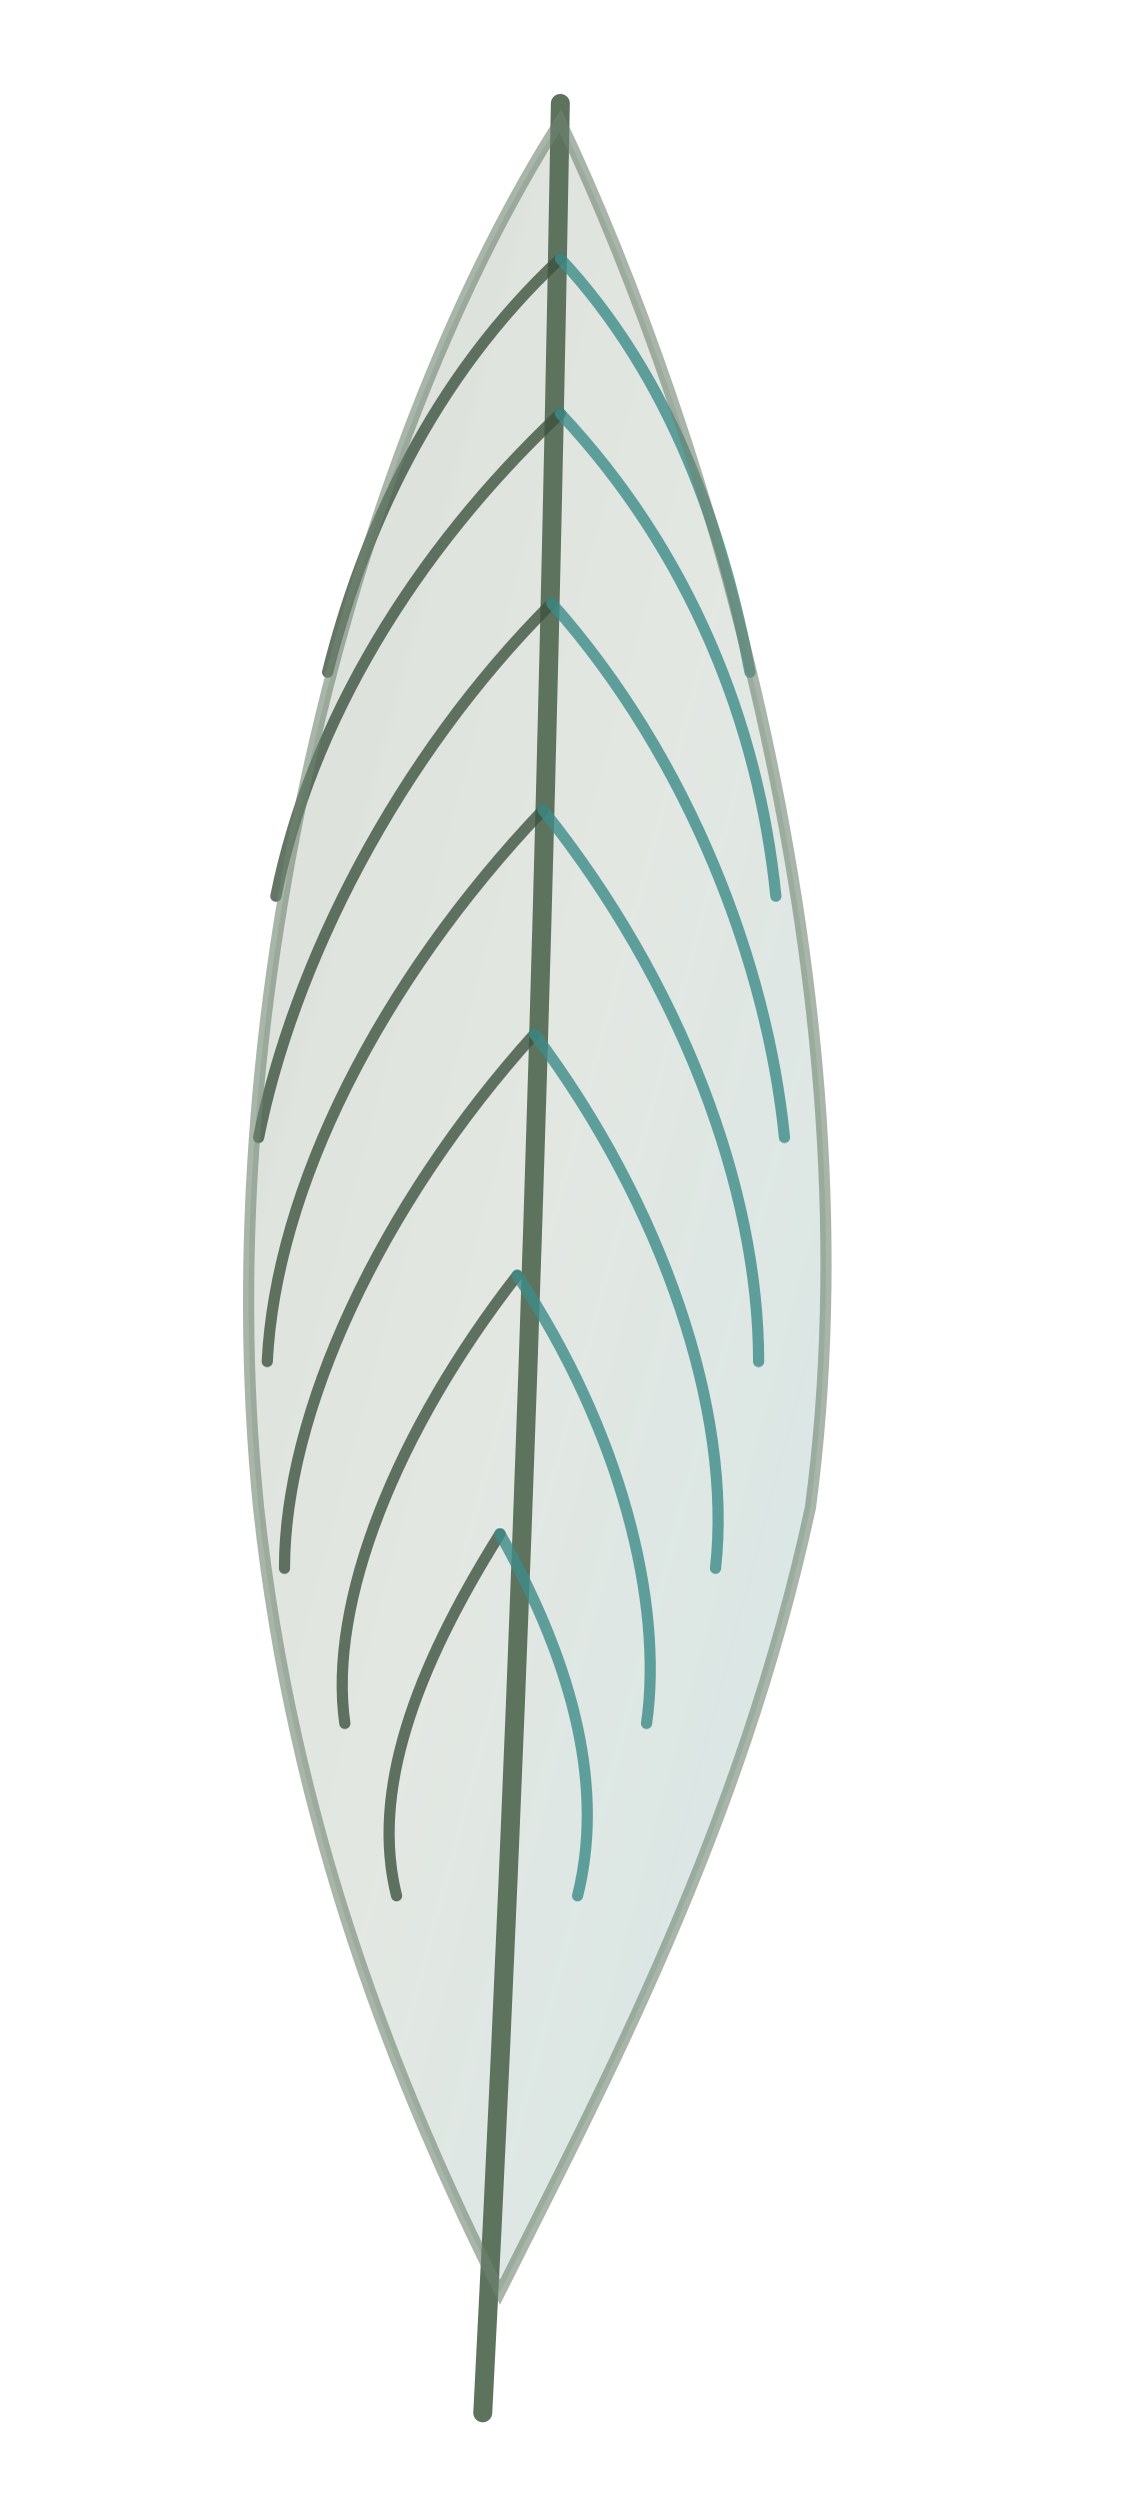
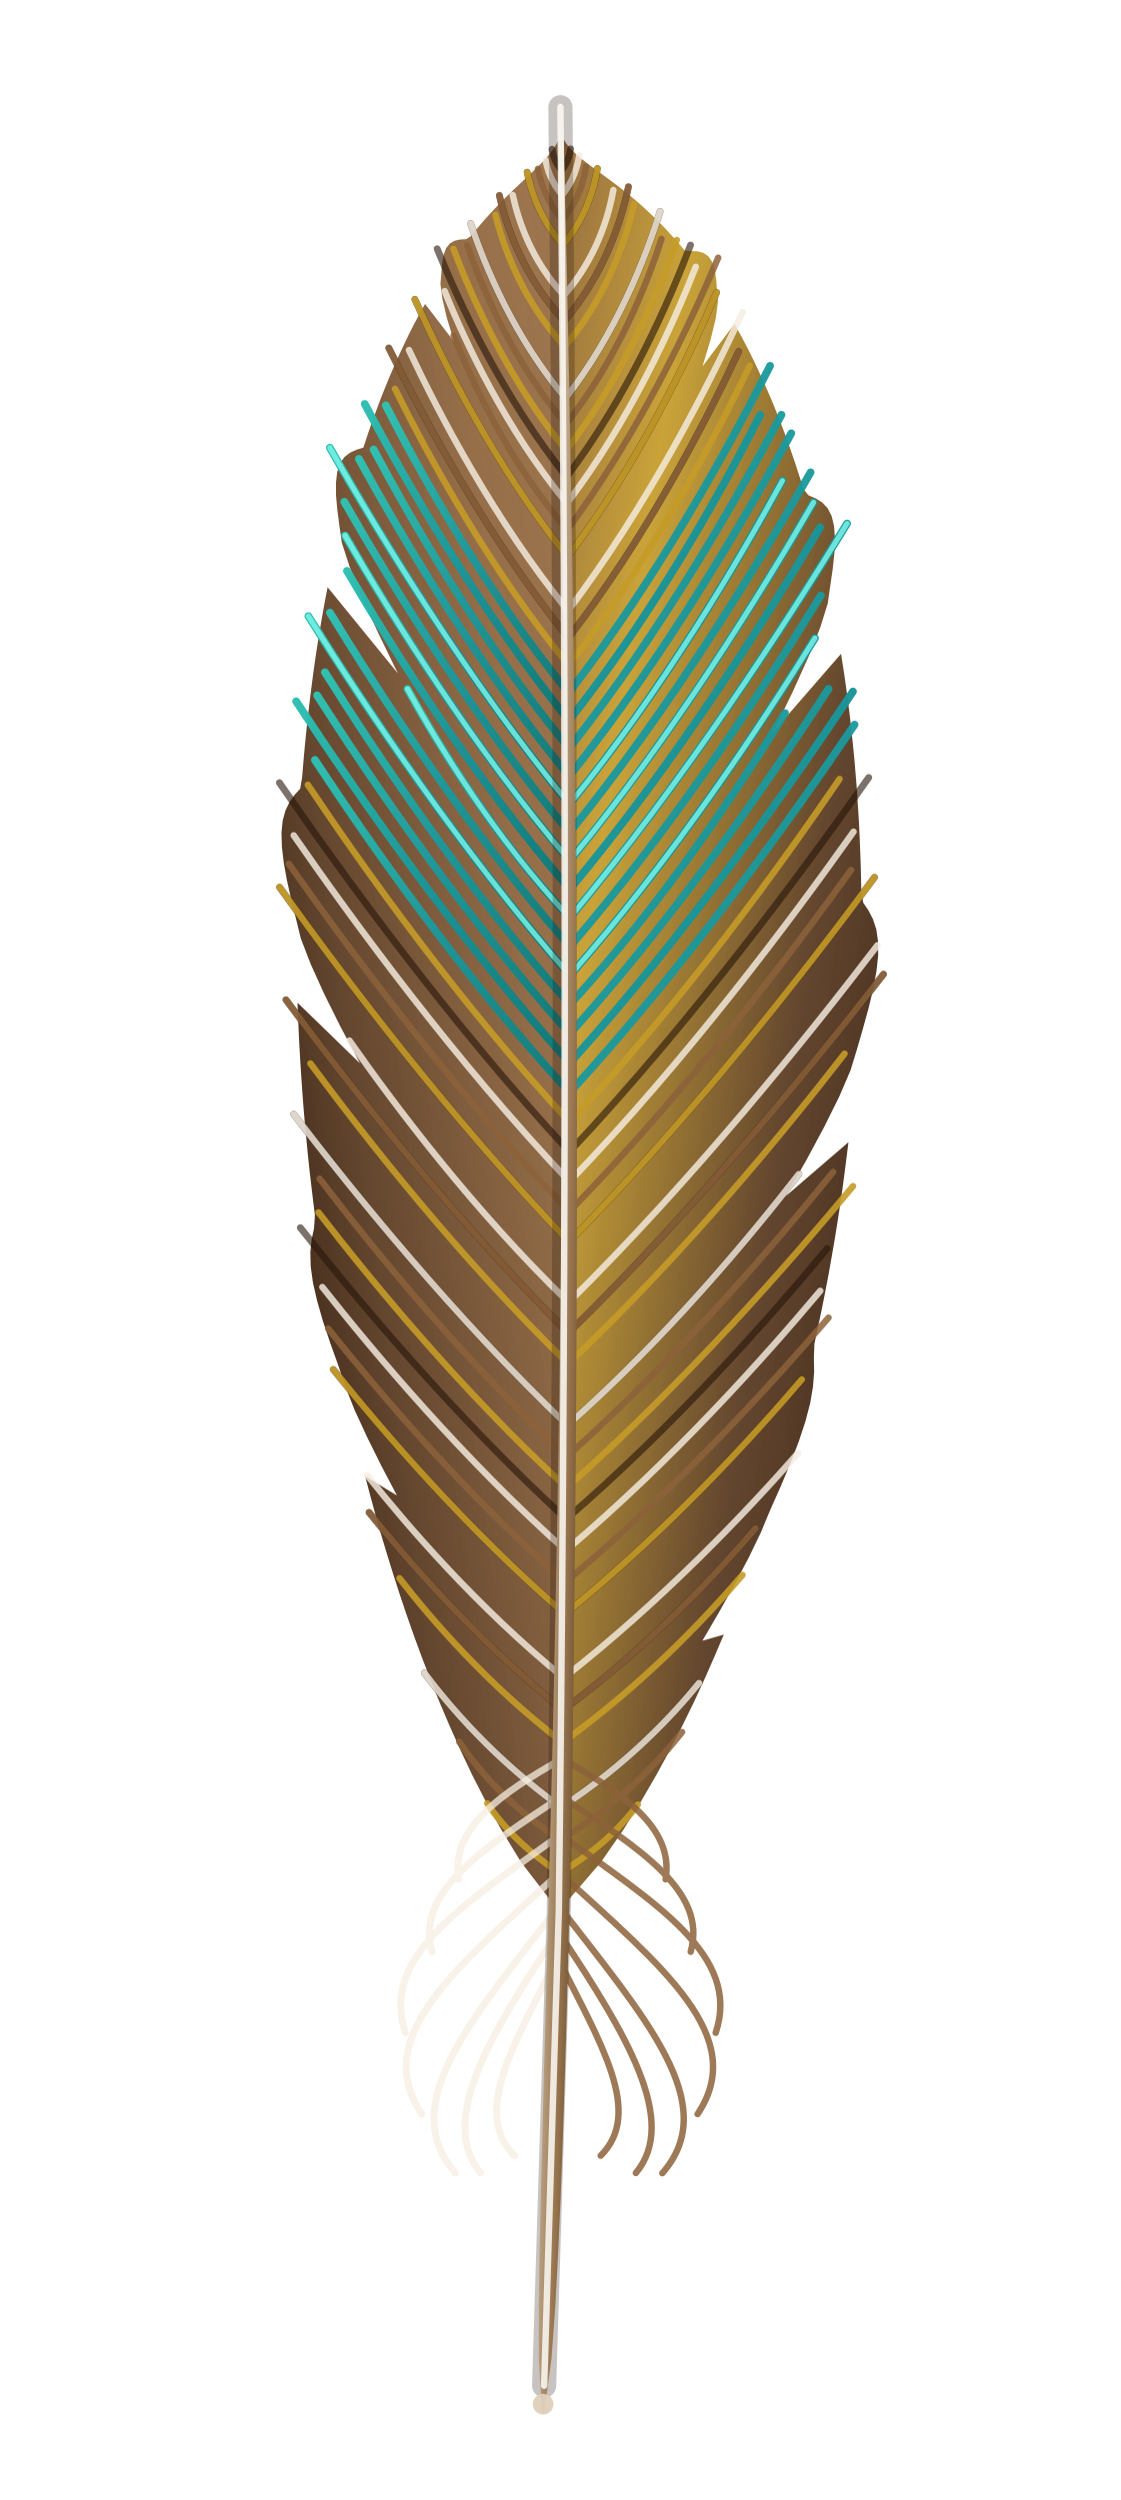
<svg xmlns="http://www.w3.org/2000/svg" viewBox="0 0 130 290" width="130" height="290" fill="none">
  <defs>
-     <linearGradient id="featherGrad2" x1="0%" y1="0%" x2="100%" y2="100%">
-       <stop offset="0%" stop-color="#6e846f" stop-opacity="0.85" />
-       <stop offset="50%" stop-color="#8a9a86" stop-opacity="0.75" />
-       <stop offset="100%" stop-color="#3d8c88" stop-opacity="0.65" />
+     <linearGradient id="grizzlyVaneGradLeft" x1="0%" y1="0%" x2="100%" y2="85%">
+       <stop offset="0%" stop-color="#8c6239" stop-opacity="0.95" />
+       <stop offset="28%" stop-color="#c59b27" stop-opacity="0.92" />
+       <stop offset="68%" stop-color="#5c3d24" stop-opacity="0.95" />
+       <stop offset="100%" stop-color="#362013" stop-opacity="0.98" />
+     </linearGradient>
+     <linearGradient id="grizzlyVaneGradRight" x1="100%" y1="0%" x2="0%" y2="85%">
+       <stop offset="0%" stop-color="#9a7147" stop-opacity="0.95" />
+       <stop offset="30%" stop-color="#8c6239" stop-opacity="0.92" />
+       <stop offset="70%" stop-color="#5c3d24" stop-opacity="0.95" />
+       <stop offset="100%" stop-color="#2a170a" stop-opacity="0.98" />
+     </linearGradient>
+     <linearGradient id="turquoiseAccentGrad" x1="0%" y1="0%" x2="100%" y2="100%">
+       <stop offset="0%" stop-color="#2ec4b6" />
+       <stop offset="50%" stop-color="#1a999d" />
+       <stop offset="100%" stop-color="#0e7c7b" />
+     </linearGradient>
+     <linearGradient id="grizzlyRachisGrad" x1="0%" y1="0%" x2="100%" y2="100%">
+       <stop offset="0%" stop-color="#f5ede0" />
+       <stop offset="25%" stop-color="#dfd0ba" />
+       <stop offset="65%" stop-color="#9a7852" />
+       <stop offset="90%" stop-color="#694b2a" />
+       <stop offset="100%" stop-color="#3b2612" />
    </linearGradient>
  </defs>
-   <path d="M65 14 C42 50 24 115 30 175 C34 212 46 242 58 266 C70 242 86 212 94 175 C102 115 82 50 65 14 Z" fill="url(#featherGrad2)" opacity="0.32" />
-   <path d="M65 12 C64 68 62 165 56 280" stroke="#5d735e" stroke-width="2.2" stroke-linecap="round" />
-   <g stroke="#3d523e" stroke-width="1.3" stroke-linecap="round" opacity="0.8">
-     <path d="M65 30 C50 44 42 62 38 78" />
-     <path d="M65 48 C48 64 36 84 32 104" />
-     <path d="M64 70 C46 88 34 112 30 132" />
-     <path d="M63 94 C44 114 32 138 31 158" />
-     <path d="M62 120 C44 140 33 164 33 182" />
-     <path d="M60 148 C46 166 38 186 40 200" />
-     <path d="M58 178 C48 194 43 208 46 220" />
-   </g>
-   <g stroke="#3d8c88" stroke-width="1.3" stroke-linecap="round" opacity="0.8">
-     <path d="M65 30 C78 44 84 62 87 78" />
-     <path d="M65 48 C80 64 88 84 90 104" />
-     <path d="M64 70 C80 88 89 112 91 132" />
-     <path d="M63 94 C79 114 88 138 88 158" />
-     <path d="M62 120 C77 140 85 164 83 182" />
-     <path d="M60 148 C72 166 77 186 75 200" />
-     <path d="M58 178 C67 194 70 208 67 220" />
-   </g>
-   <path d="M65 14 C42 50 24 115 30 175 C34 212 46 242 58 266 C70 242 86 212 94 175 C102 115 82 50 65 14 Z" stroke="#6e846f" stroke-width="1.3" opacity="0.6" />
+   <path d="M 65.07 15.30 L 65.00 12.00 L 65.02 13.11 L 65.05 14.22 L 65.07 15.33 L 65.29 15.98 L 65.57 16.48 L 65.89 16.91 L 66.23 17.30 L 66.58 17.66 L 66.96 18.01 L 67.34 18.34 L 67.74 18.65 L 68.14 18.97 L 68.56 19.28 L 68.98 19.59 L 69.40 19.90 L 69.84 20.22 L 70.27 20.54 L 70.71 20.86 L 71.16 21.19 L 71.61 21.54 L 72.06 21.88 L 72.51 22.24 L 72.97 22.61 L 73.43 22.99 L 73.89 23.38 L 74.35 23.79 L 74.81 24.20 L 75.27 24.63 L 75.73 25.07 L 76.20 25.52 L 76.66 25.99 L 77.12 26.46 L 77.58 26.96 L 78.05 27.47 L 78.51 27.99 L 78.97 28.52 L 79.43 29.07 L 80.16 29.13 L 80.91 29.16 L 81.59 29.34 L 82.17 29.74 L 82.61 30.39 L 82.91 31.31 L 83.08 32.45 L 83.17 33.76 L 83.28 35.03 L 83.03 36.93 L 82.42 39.45 L 81.49 42.51 L 85.20 37.59 L 85.62 38.35 L 86.05 39.12 L 86.46 39.92 L 86.88 40.72 L 87.29 41.55 L 87.69 42.38 L 88.09 43.24 L 88.49 44.11 L 88.88 44.99 L 89.27 45.89 L 89.66 46.80 L 90.03 47.73 L 90.41 48.68 L 90.78 49.64 L 91.14 50.61 L 91.50 51.60 L 91.85 52.61 L 92.20 53.63 L 92.54 54.67 L 92.88 55.72 L 93.21 56.78 L 93.79 57.48 L 94.62 57.83 L 95.37 58.30 L 96.00 58.97 L 96.47 59.88 L 96.75 61.05 L 96.86 62.50 L 96.79 64.18 L 96.59 66.06 L 96.30 68.05 L 96.02 70.02 L 95.15 72.82 L 93.75 76.30 L 91.92 80.36 L 89.69 84.93 L 97.56 75.87 L 97.77 77.19 L 97.97 78.52 L 98.16 79.86 L 98.34 81.23 L 98.52 82.60 L 98.68 83.99 L 98.83 85.40 L 98.98 86.82 L 99.12 88.25 L 99.24 89.70 L 99.36 91.17 L 99.46 92.64 L 99.56 94.14 L 99.65 95.64 L 99.72 97.17 L 99.78 98.70 L 99.84 100.25 L 99.88 101.82 L 99.91 103.40 L 100.13 104.75 L 100.74 105.65 L 101.26 106.66 L 101.65 107.84 L 101.85 109.23 L 101.87 110.85 L 101.67 112.70 L 101.29 114.77 L 100.75 117.01 L 100.10 119.37 L 99.41 121.76 L 98.66 124.21 L 97.34 127.28 L 95.60 130.79 L 93.52 134.66 L 91.13 138.82 L 98.42 132.55 L 98.19 134.40 L 97.95 136.27 L 97.70 138.16 L 97.42 140.06 L 97.12 141.99 L 96.81 143.92 L 96.47 145.88 L 96.12 147.86 L 95.74 149.85 L 95.34 151.86 L 94.91 153.89 L 94.47 155.94 L 94.41 157.61 L 94.44 159.18 L 94.31 160.91 L 93.98 162.84 L 93.42 164.98 L 92.64 167.33 L 91.67 169.86 L 90.55 172.52 L 89.33 175.26 L 88.24 177.88 L 86.86 180.74 L 85.23 183.83 L 83.42 187.07 L 81.48 190.40 L 83.96 189.69 L 82.89 192.21 L 81.75 194.80 L 80.53 197.45 L 79.20 200.17 L 77.76 202.99 L 76.17 205.92 L 74.38 209.01 L 72.31 212.34 L 69.72 216.08 L 64.82 221.79 L 64.82 221.79 L 64.82 221.79 L 64.85 220.28 L 64.89 218.78 L 64.92 217.28 L 64.96 215.78 L 64.99 214.28 L 65.03 212.79 L 65.06 211.30 L 65.09 209.81 L 65.12 208.32 L 65.15 206.84 L 65.19 205.35 L 65.22 203.87 L 65.24 202.40 L 65.27 200.92 L 65.30 199.45 L 65.33 197.98 L 65.36 196.51 L 65.38 195.05 L 65.41 193.58 L 65.44 192.12 L 65.46 190.66 L 65.49 189.21 L 65.51 187.76 L 65.53 186.30 L 65.56 184.86 L 65.58 183.41 L 65.60 181.97 L 65.62 180.52 L 65.64 179.09 L 65.66 177.65 L 65.68 176.21 L 65.70 174.78 L 65.72 173.35 L 65.74 171.93 L 65.76 170.50 L 65.78 169.08 L 65.79 167.66 L 65.81 166.24 L 65.83 164.83 L 65.84 163.42 L 65.86 162.01 L 65.87 160.60 L 65.89 159.19 L 65.90 157.79 L 65.91 156.39 L 65.93 154.99 L 65.94 153.60 L 65.95 152.20 L 65.96 150.81 L 65.97 149.43 L 65.98 148.04 L 65.99 146.66 L 66.00 145.28 L 66.01 143.90 L 66.02 142.52 L 66.03 141.15 L 66.03 139.78 L 66.04 138.41 L 66.05 137.04 L 66.06 135.68 L 66.06 134.32 L 66.07 132.96 L 66.07 131.60 L 66.08 130.25 L 66.08 128.90 L 66.08 127.55 L 66.09 126.20 L 66.09 124.86 L 66.09 123.52 L 66.10 122.18 L 66.10 120.84 L 66.10 119.51 L 66.10 118.18 L 66.10 116.85 L 66.10 115.52 L 66.10 114.20 L 66.10 112.88 L 66.10 111.56 L 66.10 110.24 L 66.10 108.93 L 66.10 107.62 L 66.09 106.31 L 66.09 105.00 L 66.09 103.70 L 66.08 102.39 L 66.08 101.10 L 66.08 99.80 L 66.07 98.50 L 66.07 97.21 L 66.06 95.92 L 66.06 94.64 L 66.05 93.35 L 66.04 92.07 L 66.04 90.79 L 66.03 89.52 L 66.02 88.24 L 66.02 86.97 L 66.01 85.70 L 66.00 84.43 L 65.99 83.17 L 65.98 81.91 L 65.97 80.65 L 65.96 79.39 L 65.95 78.14 L 65.94 76.89 L 65.93 75.64 L 65.92 74.39 L 65.91 73.15 L 65.90 71.91 L 65.89 70.67 L 65.88 69.43 L 65.87 68.20 L 65.85 66.97 L 65.84 65.74 L 65.83 64.51 L 65.81 63.29 L 65.80 62.07 L 65.79 60.85 L 65.77 59.64 L 65.76 58.42 L 65.74 57.21 L 65.73 56.00 L 65.71 54.80 L 65.70 53.59 L 65.68 52.39 L 65.67 51.20 L 65.65 50.00 L 65.64 48.81 L 65.62 47.62 L 65.60 46.43 L 65.58 45.24 L 65.57 44.06 L 65.55 42.88 L 65.53 41.70 L 65.51 40.53 L 65.50 39.36 L 65.48 38.19 L 65.46 37.02 L 65.44 35.86 L 65.42 34.69 L 65.40 33.54 L 65.38 32.38 L 65.36 31.22 L 65.34 30.07 L 65.32 28.92 L 65.30 27.78 L 65.28 26.63 L 65.26 25.49 L 65.24 24.35 L 65.22 23.22 L 65.20 22.08 L 65.18 20.95 L 65.16 19.82 L 65.13 18.70 L 65.11 17.58 L 65.09 16.46 L 65.07 15.34 L 65.05 14.22 L 65.02 13.11 L 65.00 12.00 Z" fill="url(#grizzlyVaneGradLeft)" />
+   <path d="M 65.07 15.30 L 65.00 12.00 L 65.02 13.11 L 65.05 14.22 L 65.06 15.33 L 64.88 16.01 L 64.64 16.55 L 64.36 17.03 L 64.05 17.48 L 63.73 17.89 L 63.39 18.29 L 63.04 18.67 L 62.68 19.05 L 62.31 19.42 L 61.93 19.78 L 61.55 20.15 L 61.16 20.52 L 60.77 20.89 L 60.37 21.26 L 59.97 21.65 L 59.56 22.03 L 59.15 22.43 L 58.74 22.83 L 58.33 23.24 L 57.92 23.66 L 57.50 24.10 L 57.09 24.54 L 56.67 24.99 L 56.25 25.45 L 55.84 25.93 L 55.42 26.42 L 55.00 26.91 L 54.59 27.43 L 54.06 27.75 L 53.37 27.79 L 52.73 27.93 L 52.18 28.25 L 51.75 28.80 L 51.45 29.60 L 51.28 30.61 L 51.19 31.79 L 51.09 32.94 L 51.31 34.65 L 51.84 36.91 L 52.67 39.65 L 49.31 35.27 L 48.92 35.97 L 48.53 36.68 L 48.14 37.41 L 47.76 38.15 L 47.38 38.91 L 47.01 39.68 L 46.64 40.46 L 46.27 41.26 L 45.90 42.07 L 45.54 42.90 L 45.18 43.74 L 44.83 44.60 L 44.48 45.46 L 44.13 46.35 L 43.79 47.25 L 43.46 48.16 L 43.12 49.08 L 42.79 50.02 L 42.47 50.98 L 42.15 51.94 L 41.35 52.19 L 40.61 52.53 L 39.96 53.03 L 39.45 53.76 L 39.12 54.75 L 38.97 56.02 L 38.98 57.53 L 39.14 59.25 L 39.38 61.09 L 39.65 62.97 L 40.55 65.76 L 41.98 69.28 L 43.86 73.43 L 46.15 78.14 L 38.00 68.14 L 37.77 69.33 L 37.55 70.54 L 37.33 71.76 L 37.12 72.99 L 36.92 74.23 L 36.72 75.49 L 36.53 76.77 L 36.35 78.05 L 36.18 79.35 L 36.01 80.67 L 35.85 82.00 L 35.69 83.34 L 35.55 84.69 L 35.41 86.06 L 35.28 87.45 L 35.16 88.84 L 35.04 90.25 L 34.82 91.53 L 34.16 92.25 L 33.58 93.08 L 33.11 94.06 L 32.79 95.24 L 32.65 96.64 L 32.70 98.29 L 32.92 100.15 L 33.29 102.19 L 33.78 104.38 L 34.34 106.64 L 34.89 108.89 L 36.02 111.83 L 37.58 115.29 L 39.51 119.17 L 41.76 123.40 L 34.51 116.36 L 34.57 118.03 L 34.65 119.70 L 34.73 121.40 L 34.83 123.11 L 34.94 124.83 L 35.06 126.57 L 35.19 128.32 L 35.34 130.09 L 35.51 131.87 L 35.68 133.68 L 35.87 135.49 L 36.08 137.32 L 36.30 139.17 L 36.53 141.04 L 36.43 142.53 L 36.15 143.83 L 36.00 145.28 L 36.04 146.94 L 36.30 148.84 L 36.79 150.97 L 37.46 153.32 L 38.30 155.82 L 39.23 158.42 L 40.05 160.89 L 41.15 163.66 L 42.57 166.74 L 44.21 170.05 L 46.04 173.54 L 42.36 171.32 L 42.94 173.53 L 43.55 175.76 L 44.19 178.02 L 44.88 180.31 L 45.60 182.64 L 46.36 185.00 L 47.17 187.41 L 48.03 189.86 L 48.95 192.36 L 49.94 194.92 L 50.99 197.55 L 52.14 200.25 L 53.39 203.05 L 54.77 205.97 L 56.34 209.04 L 58.16 212.35 L 60.44 216.09 L 64.82 221.79 L 64.82 221.79 L 64.82 221.79 L 64.85 220.28 L 64.89 218.78 L 64.92 217.28 L 64.96 215.78 L 64.99 214.28 L 65.03 212.79 L 65.06 211.30 L 65.09 209.81 L 65.12 208.32 L 65.15 206.84 L 65.19 205.35 L 65.22 203.87 L 65.24 202.40 L 65.27 200.92 L 65.30 199.45 L 65.33 197.98 L 65.36 196.51 L 65.38 195.05 L 65.41 193.58 L 65.44 192.12 L 65.46 190.66 L 65.49 189.21 L 65.51 187.76 L 65.53 186.30 L 65.56 184.86 L 65.58 183.41 L 65.60 181.97 L 65.62 180.52 L 65.64 179.09 L 65.66 177.65 L 65.68 176.21 L 65.70 174.78 L 65.72 173.35 L 65.74 171.93 L 65.76 170.50 L 65.78 169.08 L 65.79 167.66 L 65.81 166.24 L 65.83 164.83 L 65.84 163.42 L 65.86 162.01 L 65.87 160.60 L 65.89 159.19 L 65.90 157.79 L 65.91 156.39 L 65.93 154.99 L 65.94 153.60 L 65.95 152.20 L 65.96 150.81 L 65.97 149.43 L 65.98 148.04 L 65.99 146.66 L 66.00 145.28 L 66.01 143.90 L 66.02 142.52 L 66.03 141.15 L 66.03 139.78 L 66.04 138.41 L 66.05 137.04 L 66.06 135.68 L 66.06 134.32 L 66.07 132.96 L 66.07 131.60 L 66.08 130.25 L 66.08 128.90 L 66.08 127.55 L 66.09 126.20 L 66.09 124.86 L 66.09 123.52 L 66.10 122.18 L 66.10 120.84 L 66.10 119.51 L 66.10 118.18 L 66.10 116.85 L 66.10 115.52 L 66.10 114.20 L 66.10 112.88 L 66.10 111.56 L 66.10 110.24 L 66.10 108.93 L 66.10 107.62 L 66.09 106.31 L 66.09 105.00 L 66.09 103.70 L 66.08 102.39 L 66.08 101.10 L 66.08 99.80 L 66.07 98.50 L 66.07 97.21 L 66.06 95.92 L 66.06 94.64 L 66.05 93.35 L 66.04 92.07 L 66.04 90.79 L 66.03 89.52 L 66.02 88.24 L 66.02 86.97 L 66.01 85.70 L 66.00 84.43 L 65.99 83.17 L 65.98 81.91 L 65.97 80.65 L 65.96 79.39 L 65.95 78.14 L 65.94 76.89 L 65.93 75.64 L 65.92 74.39 L 65.91 73.15 L 65.90 71.91 L 65.89 70.67 L 65.88 69.43 L 65.87 68.20 L 65.85 66.97 L 65.84 65.74 L 65.83 64.51 L 65.81 63.29 L 65.80 62.07 L 65.79 60.85 L 65.77 59.64 L 65.76 58.42 L 65.74 57.21 L 65.73 56.00 L 65.71 54.80 L 65.70 53.59 L 65.68 52.39 L 65.67 51.20 L 65.65 50.00 L 65.64 48.81 L 65.62 47.62 L 65.60 46.43 L 65.58 45.24 L 65.57 44.06 L 65.55 42.88 L 65.53 41.70 L 65.51 40.53 L 65.50 39.36 L 65.48 38.19 L 65.46 37.02 L 65.44 35.86 L 65.42 34.69 L 65.40 33.54 L 65.38 32.38 L 65.36 31.22 L 65.34 30.07 L 65.32 28.92 L 65.30 27.78 L 65.28 26.63 L 65.26 25.49 L 65.24 24.35 L 65.22 23.22 L 65.20 22.08 L 65.18 20.95 L 65.16 19.82 L 65.13 18.70 L 65.11 17.58 L 65.09 16.46 L 65.07 15.34 L 65.05 14.22 L 65.02 13.11 L 65.00 12.00 Z" fill="url(#grizzlyVaneGradRight)" />
+   <g stroke="#261408" stroke-width="0.8" stroke-linecap="round" opacity="0.6">
+     <path d="M 65.15 19.73 C 65.86 18.87, 66.11 17.89, 66.19 17.28" />
+     <path d="M 65.31 28.40 C 67.98 25.28, 68.94 21.75, 69.30 19.55" />
+     <path d="M 65.46 37.23 C 70.17 31.75, 72.09 25.54, 72.90 21.67" />
+     <path d="M 65.60 46.21 C 71.54 38.59, 74.88 29.93, 76.57 24.53" />
+     <path d="M 65.72 55.34 C 72.85 45.90, 77.56 35.15, 80.10 28.44" />
+     <path d="M 65.83 64.61 C 73.99 53.86, 79.86 41.60, 83.13 33.94" />
+     <path d="M 65.92 74.04 C 74.94 62.38, 81.80 49.09, 85.69 40.79" />
+     <path d="M 65.99 83.61 C 75.86 71.18, 83.69 57.01, 88.19 48.15" />
+     <path d="M 66.05 93.33 C 76.80 80.18, 85.64 65.16, 90.76 55.78" />
+     <path d="M 66.09 103.19 C 78.35 88.49, 88.92 71.70, 95.13 61.20" />
+     <path d="M 66.10 113.20 C 78.15 99.50, 88.47 83.84, 94.53 74.05" />
+     <path d="M 66.09 123.36 C 79.69 108.27, 91.78 91.03, 98.94 80.25" />
+     <path d="M 66.06 133.66 C 80.31 118.47, 93.14 101.09, 100.77 90.23" />
+     <path d="M 66.01 144.10 C 80.51 129.31, 93.63 112.39, 101.44 101.81" />
+     <path d="M 65.93 154.69 C 80.82 140.13, 94.40 123.47, 102.49 113.05" />
+     <path d="M 65.82 165.41 C 77.31 155.23, 87.00 143.55, 92.66 136.25" />
+     <path d="M 65.68 176.28 C 78.38 165.32, 89.44 152.75, 95.95 144.89" />
+     <path d="M 65.52 187.29 C 77.24 177.80, 87.19 166.90, 93.01 160.08" />
+     <path d="M 65.32 198.44 C 75.23 191.10, 83.11 182.65, 87.64 177.36" />
+     <path d="M 65.09 209.73 C 72.79 204.73, 78.14 198.94, 81.09 195.31" />
+     <path d="M 65.15 19.73 C 64.41 18.90, 64.14 17.94, 64.03 17.33" />
+     <path d="M 65.31 28.40 C 62.63 25.48, 61.58 22.10, 61.15 19.98" />
+     <path d="M 65.46 37.23 C 60.73 32.17, 58.76 26.34, 57.93 22.68" />
+     <path d="M 65.60 46.21 C 59.65 39.14, 56.30 31.02, 54.60 25.94" />
+     <path d="M 65.72 55.34 C 58.37 46.10, 53.41 35.50, 50.71 28.87" />
+     <path d="M 65.83 64.61 C 57.53 54.18, 51.49 42.21, 48.12 34.73" />
+     <path d="M 65.92 74.04 C 56.53 62.27, 49.26 48.80, 45.10 40.38" />
+     <path d="M 65.99 83.61 C 55.61 70.77, 47.18 56.07, 42.31 46.88" />
+     <path d="M 66.05 93.33 C 54.22 78.86, 44.16 62.30, 38.26 51.96" />
+     <path d="M 66.09 103.19 C 54.95 90.27, 45.66 75.49, 40.25 66.25" />
+     <path d="M 66.10 113.20 C 53.38 98.61, 42.30 81.93, 35.77 71.50" />
+     <path d="M 66.09 123.36 C 52.88 108.66, 41.24 91.87, 34.35 81.38" />
+     <path d="M 66.06 133.66 C 52.19 118.66, 39.78 101.53, 32.41 90.83" />
+     <path d="M 66.01 144.10 C 52.16 129.69, 39.78 113.24, 32.43 102.96" />
+     <path d="M 65.93 154.69 C 52.36 141.14, 40.31 125.68, 33.17 116.02" />
+     <path d="M 65.82 165.41 C 52.61 152.75, 40.96 138.32, 34.07 129.30" />
+     <path d="M 65.68 176.28 C 52.79 164.42, 41.50 150.91, 34.84 142.47" />
+     <path d="M 65.52 187.29 C 54.02 177.33, 44.33 165.99, 38.66 158.92" />
+     <path d="M 65.32 198.44 C 55.34 190.38, 47.39 181.22, 42.81 175.51" />
+     <path d="M 65.09 209.73 C 57.44 204.23, 52.14 198.02, 49.23 194.14" />
+   </g>
+   <g stroke="#f5ede0" stroke-width="0.75" stroke-linecap="round" opacity="0.82">
+     <path d="M 65.21 22.60 C 66.56 20.98, 67.03 19.15, 67.19 18.01" />
+     <path d="M 65.41 34.27 C 69.19 29.96, 70.60 25.09, 71.15 22.05" />
+     <path d="M 65.60 46.21 C 71.54 38.59, 74.88 29.93, 76.57 24.53" />
+     <path d="M 65.76 58.41 C 73.09 48.78, 78.02 37.81, 80.71 30.96" />
+     <path d="M 65.89 70.88 C 75.08 58.73, 82.13 44.88, 86.14 36.22" />
+     <path d="M 66.05 137.12 C 79.69 122.92, 91.82 106.67, 99.01 96.52" />
+     <path d="M 65.96 151.14 C 80.60 136.65, 93.88 120.06, 101.79 109.69" />
+     <path d="M 65.82 165.41 C 77.31 155.23, 87.00 143.55, 92.66 136.25" />
+     <path d="M 65.63 179.94 C 78.06 169.42, 88.82 157.35, 95.15 149.80" />
+     <path d="M 65.39 194.71 C 77.00 185.62, 86.82 175.18, 92.56 168.64" />
+     <path d="M 65.09 209.73 C 72.79 204.73, 78.14 198.94, 81.09 195.31" />
+     <path d="M 65.21 22.60 C 63.95 21.21, 63.48 19.60, 63.29 18.59" />
+     <path d="M 65.41 34.27 C 61.62 30.23, 60.11 25.56, 59.48 22.63" />
+     <path d="M 65.60 46.21 C 59.65 39.14, 56.30 31.02, 54.60 25.94" />
+     <path d="M 65.76 58.41 C 58.70 49.82, 54.07 39.95, 51.58 33.78" />
+     <path d="M 65.89 70.88 C 57.33 60.31, 51.00 48.20, 47.44 40.62" />
+     <path d="M 66.05 137.12 C 52.76 123.05, 41.02 106.98, 34.07 96.94" />
+     <path d="M 65.96 151.14 C 54.96 140.49, 45.84 128.34, 40.53 120.75" />
+     <path d="M 65.82 165.41 C 52.61 152.75, 40.96 138.32, 34.07 129.30" />
+     <path d="M 65.63 179.94 C 53.65 169.20, 43.40 156.99, 37.39 149.36" />
+     <path d="M 65.39 194.71 C 55.32 186.45, 47.25 177.07, 42.61 171.22" />
+     <path d="M 65.09 209.73 C 57.44 204.23, 52.14 198.02, 49.23 194.14" />
+   </g>
+   <g stroke="#8c6239" stroke-width="0.75" stroke-linecap="round" opacity="0.85">
+     <path d="M 65.26 25.49 C 67.10 23.32, 67.75 20.86, 67.98 19.33" />
+     <path d="M 65.46 37.23 C 70.17 31.75, 72.09 25.54, 72.90 21.67" />
+     <path d="M 65.64 49.23 C 71.62 41.68, 75.01 33.09, 76.73 27.73" />
+     <path d="M 65.79 61.50 C 74.02 50.42, 79.98 37.79, 83.31 29.91" />
+     <path d="M 65.92 74.04 C 74.94 62.38, 81.80 49.09, 85.69 40.79" />
+     <path d="M 66.03 140.60 C 79.57 126.74, 91.60 110.87, 98.73 100.96" />
+     <path d="M 65.93 154.69 C 80.82 140.13, 94.40 123.47, 102.49 113.05" />
+     <path d="M 65.78 169.02 C 78.68 157.49, 89.98 144.27, 96.64 136.00" />
+     <path d="M 65.58 183.61 C 78.36 172.89, 89.53 160.60, 96.11 152.91" />
+     <path d="M 65.32 198.44 C 75.23 191.10, 83.11 182.65, 87.64 177.36" />
+     <path d="M 65.01 213.52 C 72.05 209.19, 76.64 204.16, 79.12 201.00" />
+     <path d="M 65.26 25.49 C 63.40 23.45, 62.68 21.08, 62.40 19.60" />
+     <path d="M 65.46 37.23 C 60.73 32.17, 58.76 26.34, 57.93 22.68" />
+     <path d="M 65.64 49.23 C 59.54 41.99, 56.01 33.67, 54.20 28.46" />
+     <path d="M 65.79 61.50 C 59.08 53.63, 54.86 44.60, 52.62 38.95" />
+     <path d="M 65.92 74.04 C 56.53 62.27, 49.26 48.80, 45.10 40.38" />
+     <path d="M 66.03 140.60 C 52.54 126.46, 40.58 110.32, 33.50 100.23" />
+     <path d="M 65.93 154.69 C 52.36 141.14, 40.31 125.68, 33.17 116.02" />
+     <path d="M 65.78 169.02 C 53.64 157.71, 43.21 144.83, 37.08 136.79" />
+     <path d="M 65.58 183.61 C 53.84 173.27, 43.89 161.51, 38.06 154.17" />
+     <path d="M 65.32 198.44 C 55.34 190.38, 47.39 181.22, 42.81 175.51" />
+     <path d="M 65.01 213.52 C 58.80 209.49, 55.16 204.96, 53.27 202.13" />
+   </g>
+   <g stroke="#c59b27" stroke-width="0.75" stroke-linecap="round" opacity="0.9">
+     <path d="M 65.31 28.40 C 67.98 25.28, 68.94 21.75, 69.30 19.55" />
+     <path d="M 65.51 40.21 C 70.43 34.39, 72.60 27.80, 73.56 23.69" />
+     <path d="M 65.68 52.28 C 72.27 43.70, 76.35 33.95, 78.51 27.85" />
+     <path d="M 65.83 64.61 C 73.99 53.86, 79.86 41.60, 83.13 33.94" />
+     <path d="M 65.95 77.21 C 75.41 65.03, 82.77 51.13, 86.98 42.44" />
+     <path d="M 66.08 130.21 C 79.14 116.28, 90.61 100.35, 97.39 90.40" />
+     <path d="M 66.01 144.10 C 80.51 129.31, 93.63 112.39, 101.44 101.81" />
+     <path d="M 65.89 158.25 C 79.22 145.68, 91.00 131.28, 97.97 122.28" />
+     <path d="M 65.73 172.64 C 79.46 160.42, 91.69 146.41, 98.95 137.65" />
+     <path d="M 65.52 187.29 C 77.24 177.80, 87.19 166.90, 93.01 160.08" />
+     <path d="M 65.25 202.19 C 74.66 195.43, 81.96 187.65, 86.13 182.77" />
+     <path d="M 64.92 217.33 C 69.68 214.60, 72.51 211.41, 73.99 209.41" />
+     <path d="M 65.31 28.40 C 62.63 25.48, 61.58 22.10, 61.15 19.98" />
+     <path d="M 65.51 40.21 C 60.60 34.89, 58.43 28.76, 57.47 24.92" />
+     <path d="M 65.68 52.28 C 59.00 44.12, 54.82 34.74, 52.60 28.88" />
+     <path d="M 65.83 64.61 C 57.53 54.18, 51.49 42.21, 48.12 34.73" />
+     <path d="M 65.95 77.21 C 56.80 66.00, 49.80 53.15, 45.82 45.12" />
+     <path d="M 66.08 130.21 C 53.35 116.50, 42.25 100.85, 35.71 91.07" />
+     <path d="M 66.01 144.10 C 52.16 129.69, 39.78 113.24, 32.43 102.96" />
+     <path d="M 65.89 158.25 C 53.34 146.03, 42.43 132.11, 36.01 123.41" />
+     <path d="M 65.73 172.64 C 53.56 161.44, 43.09 148.67, 36.95 140.70" />
+     <path d="M 65.52 187.29 C 54.02 177.33, 44.33 165.99, 38.66 158.92" />
+     <path d="M 65.25 202.19 C 56.53 195.49, 50.01 187.89, 46.34 183.15" />
+     <path d="M 64.92 217.33 C 60.46 214.48, 57.86 211.28, 56.52 209.28" />
+   </g>
+   <g stroke="url(#turquoiseAccentGrad)" stroke-width="0.9" stroke-linecap="round" opacity="0.95">
+     <path d="M 65.97 80.40 C 76.25 67.10, 84.54 51.93, 89.33 42.45" />
+     <path d="M 65.99 83.61 C 75.86 71.18, 83.69 57.01, 88.19 48.15" />
+     <path d="M 66.02 86.83 C 76.74 73.27, 85.54 57.80, 90.65 48.13" />
+     <path d="M 66.03 90.07 C 77.15 76.13, 86.40 60.22, 91.79 50.28" />
+     <path d="M 66.05 93.33 C 76.80 80.18, 85.64 65.16, 90.76 55.78" />
+     <path d="M 66.06 96.60 C 77.95 81.97, 88.09 65.26, 94.03 54.81" />
+     <path d="M 66.08 99.89 C 78.08 85.33, 88.35 68.70, 94.37 58.30" />
+     <path d="M 66.09 103.19 C 78.35 88.49, 88.92 71.70, 95.13 61.20" />
+     <path d="M 66.09 106.51 C 79.45 90.49, 91.27 72.19, 98.26 60.75" />
+     <path d="M 66.10 109.85 C 78.39 95.59, 88.99 79.28, 95.22 69.10" />
+     <path d="M 66.10 113.20 C 78.15 99.50, 88.47 83.84, 94.53 74.05" />
+     <path d="M 66.10 116.57 C 76.94 104.74, 85.87 91.21, 91.06 82.75" />
+     <path d="M 66.10 119.96 C 78.70 105.95, 89.65 89.95, 96.11 79.94" />
+     <path d="M 66.09 123.36 C 79.69 108.27, 91.78 91.03, 98.94 80.25" />
+     <path d="M 66.09 126.78 C 79.75 111.84, 91.92 94.76, 99.13 84.09" />
+     <path d="M 65.97 80.40 C 56.45 68.74, 49.01 55.39, 44.75 47.04" />
+     <path d="M 65.99 83.61 C 55.61 70.77, 47.18 56.07, 42.31 46.88" />
+     <path d="M 66.02 86.83 C 55.98 74.71, 47.96 60.83, 43.34 52.16" />
+     <path d="M 66.03 90.07 C 55.39 77.20, 46.68 62.46, 41.63 53.25" />
+     <path d="M 66.05 93.33 C 54.22 78.86, 44.16 62.30, 38.26 51.96" />
+     <path d="M 66.06 96.60 C 54.82 83.18, 45.42 67.83, 39.94 58.23" />
+     <path d="M 66.08 99.89 C 54.86 86.69, 45.49 71.59, 40.03 62.15" />
+     <path d="M 66.09 103.19 C 54.95 90.27, 45.66 75.49, 40.25 66.25" />
+     <path d="M 66.09 106.51 C 57.41 97.22, 50.93 86.60, 47.27 79.95" />
+     <path d="M 66.10 109.85 C 54.26 96.29, 44.18 80.78, 38.27 71.09" />
+     <path d="M 66.10 113.20 C 53.38 98.61, 42.30 81.93, 35.77 71.50" />
+     <path d="M 66.10 116.57 C 54.06 103.08, 43.74 87.65, 37.69 78.01" />
+     <path d="M 66.10 119.96 C 53.74 106.21, 43.06 90.50, 36.78 80.69" />
+     <path d="M 66.09 123.36 C 52.88 108.66, 41.24 91.87, 34.35 81.38" />
+     <path d="M 66.09 126.78 C 53.64 113.27, 42.87 97.83, 36.53 88.19" />
+   </g>
+   <g stroke="#7ef8ec" stroke-width="0.6" stroke-linecap="round" opacity="0.8">
+     <path d="M 66.05 93.33 C 76.80 80.18, 85.64 65.16, 90.76 55.78" />
+     <path d="M 66.08 99.89 C 78.08 85.33, 88.35 68.70, 94.37 58.30" />
+     <path d="M 66.09 106.51 C 79.45 90.49, 91.27 72.19, 98.26 60.75" />
+     <path d="M 66.10 113.20 C 78.15 99.50, 88.47 83.84, 94.53 74.05" />
+     <path d="M 66.05 93.33 C 54.22 78.86, 44.16 62.30, 38.26 51.96" />
+     <path d="M 66.08 99.89 C 54.86 86.69, 45.49 71.59, 40.03 62.15" />
+     <path d="M 66.09 106.51 C 57.41 97.22, 50.93 86.60, 47.27 79.95" />
+     <path d="M 66.10 113.20 C 53.38 98.61, 42.30 81.93, 35.77 71.50" />
+   </g>
+   <g stroke="#f5ede0" stroke-width="0.8" stroke-linecap="round" fill="none" opacity="0.75">
+     <path d="M 65.21 204.09 C 58.21 208.09, 52.21 212.09, 53.21 218.09" />
+     <path d="M 65.12 208.49 C 56.12 214.49, 48.12 219.49, 50.12 226.49" />
+     <path d="M 65.02 212.90 C 54.02 220.90, 44.02 226.90, 47.02 235.90" />
+     <path d="M 64.92 217.33 C 52.92 228.33, 42.92 236.33, 48.92 245.33" />
+     <path d="M 64.83 221.19 C 54.83 234.19, 45.83 244.19, 52.83 252.19" />
+     <path d="M 64.76 224.17 C 56.76 236.17, 50.76 246.17, 55.76 252.17" />
+     <path d="M 64.68 227.16 C 59.68 237.16, 54.68 245.16, 59.68 250.16" />
+   </g>
+   <g stroke="#8c6239" stroke-width="0.75" stroke-linecap="round" fill="none" opacity="0.85">
+     <path d="M 65.21 204.09 C 72.21 208.09, 78.21 212.09, 77.21 218.09" />
+     <path d="M 65.12 208.49 C 74.12 214.49, 82.12 219.49, 80.12 226.49" />
+     <path d="M 65.02 212.90 C 76.02 220.90, 86.02 226.90, 83.02 235.90" />
+     <path d="M 64.92 217.33 C 76.92 228.33, 86.92 236.33, 80.92 245.33" />
+     <path d="M 64.83 221.19 C 74.83 234.19, 83.83 244.19, 76.83 252.19" />
+     <path d="M 64.76 224.17 C 72.76 236.17, 78.76 246.17, 73.76 252.17" />
+     <path d="M 64.68 227.16 C 69.68 237.16, 74.68 245.16, 69.68 250.16" />
+   </g>
+   <path d="M 65.01 12.44 Q 66.10 120.70 64.82 221.79 L 63.12 276.85" stroke="#1e1006" stroke-width="2.8" stroke-linecap="round" opacity="0.25" />
+   <path d="M 65.27 11.99 L 65.39 16.39 L 65.50 20.84 L 65.60 25.32 L 65.71 29.84 L 65.81 34.40 L 65.91 39.00 L 66.00 43.65 L 66.09 48.33 L 66.18 53.05 L 66.26 57.82 L 66.34 62.62 L 66.42 67.46 L 66.49 72.35 L 66.55 77.27 L 66.61 82.23 L 66.67 87.23 L 66.72 92.27 L 66.77 97.35 L 66.81 102.47 L 66.84 107.63 L 66.87 112.83 L 66.89 118.06 L 66.91 123.34 L 66.92 128.65 L 66.92 134.00 L 66.92 139.39 L 66.91 144.82 L 66.90 150.29 L 66.87 155.79 L 66.84 161.34 L 66.80 166.92 L 66.76 172.54 L 66.71 178.20 L 66.64 183.89 L 66.58 189.62 L 66.50 195.39 L 66.41 201.20 L 66.32 207.04 L 66.21 212.93 L 66.10 218.84 L 65.97 224.80 L 65.81 230.79 L 65.65 236.82 L 65.46 242.89 L 65.26 248.99 L 65.03 255.13 L 64.75 261.30 L 64.42 267.51 L 63.97 273.74 L 63.12 280.00 L 62.88 280.00 L 62.50 273.69 L 62.50 267.44 L 62.59 261.23 L 62.72 255.05 L 62.88 248.92 L 63.04 242.82 L 63.20 236.75 L 63.36 230.73 L 63.52 224.74 L 63.68 218.79 L 63.83 212.87 L 63.98 207.00 L 64.13 201.15 L 64.26 195.35 L 64.38 189.59 L 64.50 183.86 L 64.61 178.17 L 64.71 172.51 L 64.80 166.90 L 64.89 161.32 L 64.96 155.78 L 65.03 150.28 L 65.10 144.81 L 65.15 139.38 L 65.20 134.00 L 65.24 128.65 L 65.28 123.34 L 65.31 118.06 L 65.33 112.83 L 65.35 107.63 L 65.36 102.48 L 65.37 97.36 L 65.37 92.28 L 65.37 87.24 L 65.36 82.24 L 65.34 77.28 L 65.33 72.36 L 65.30 67.48 L 65.27 62.63 L 65.24 57.83 L 65.21 53.07 L 65.17 48.34 L 65.12 43.66 L 65.08 39.02 L 65.02 34.41 L 64.97 29.85 L 64.91 25.33 L 64.85 20.85 L 64.79 16.41 L 64.73 12.01 Z" fill="url(#grizzlyRachisGrad)" />
+   <path d="M 65.01 12.44 Q 66.10 120.70 64.82 221.79 L 63.12 276.85" stroke="#fdfbf7" stroke-width="0.75" stroke-linecap="round" opacity="0.85" />
+   <circle cx="63.00" cy="279.00" r="1.2" fill="#dfd0ba" opacity="0.95" />
</svg>
